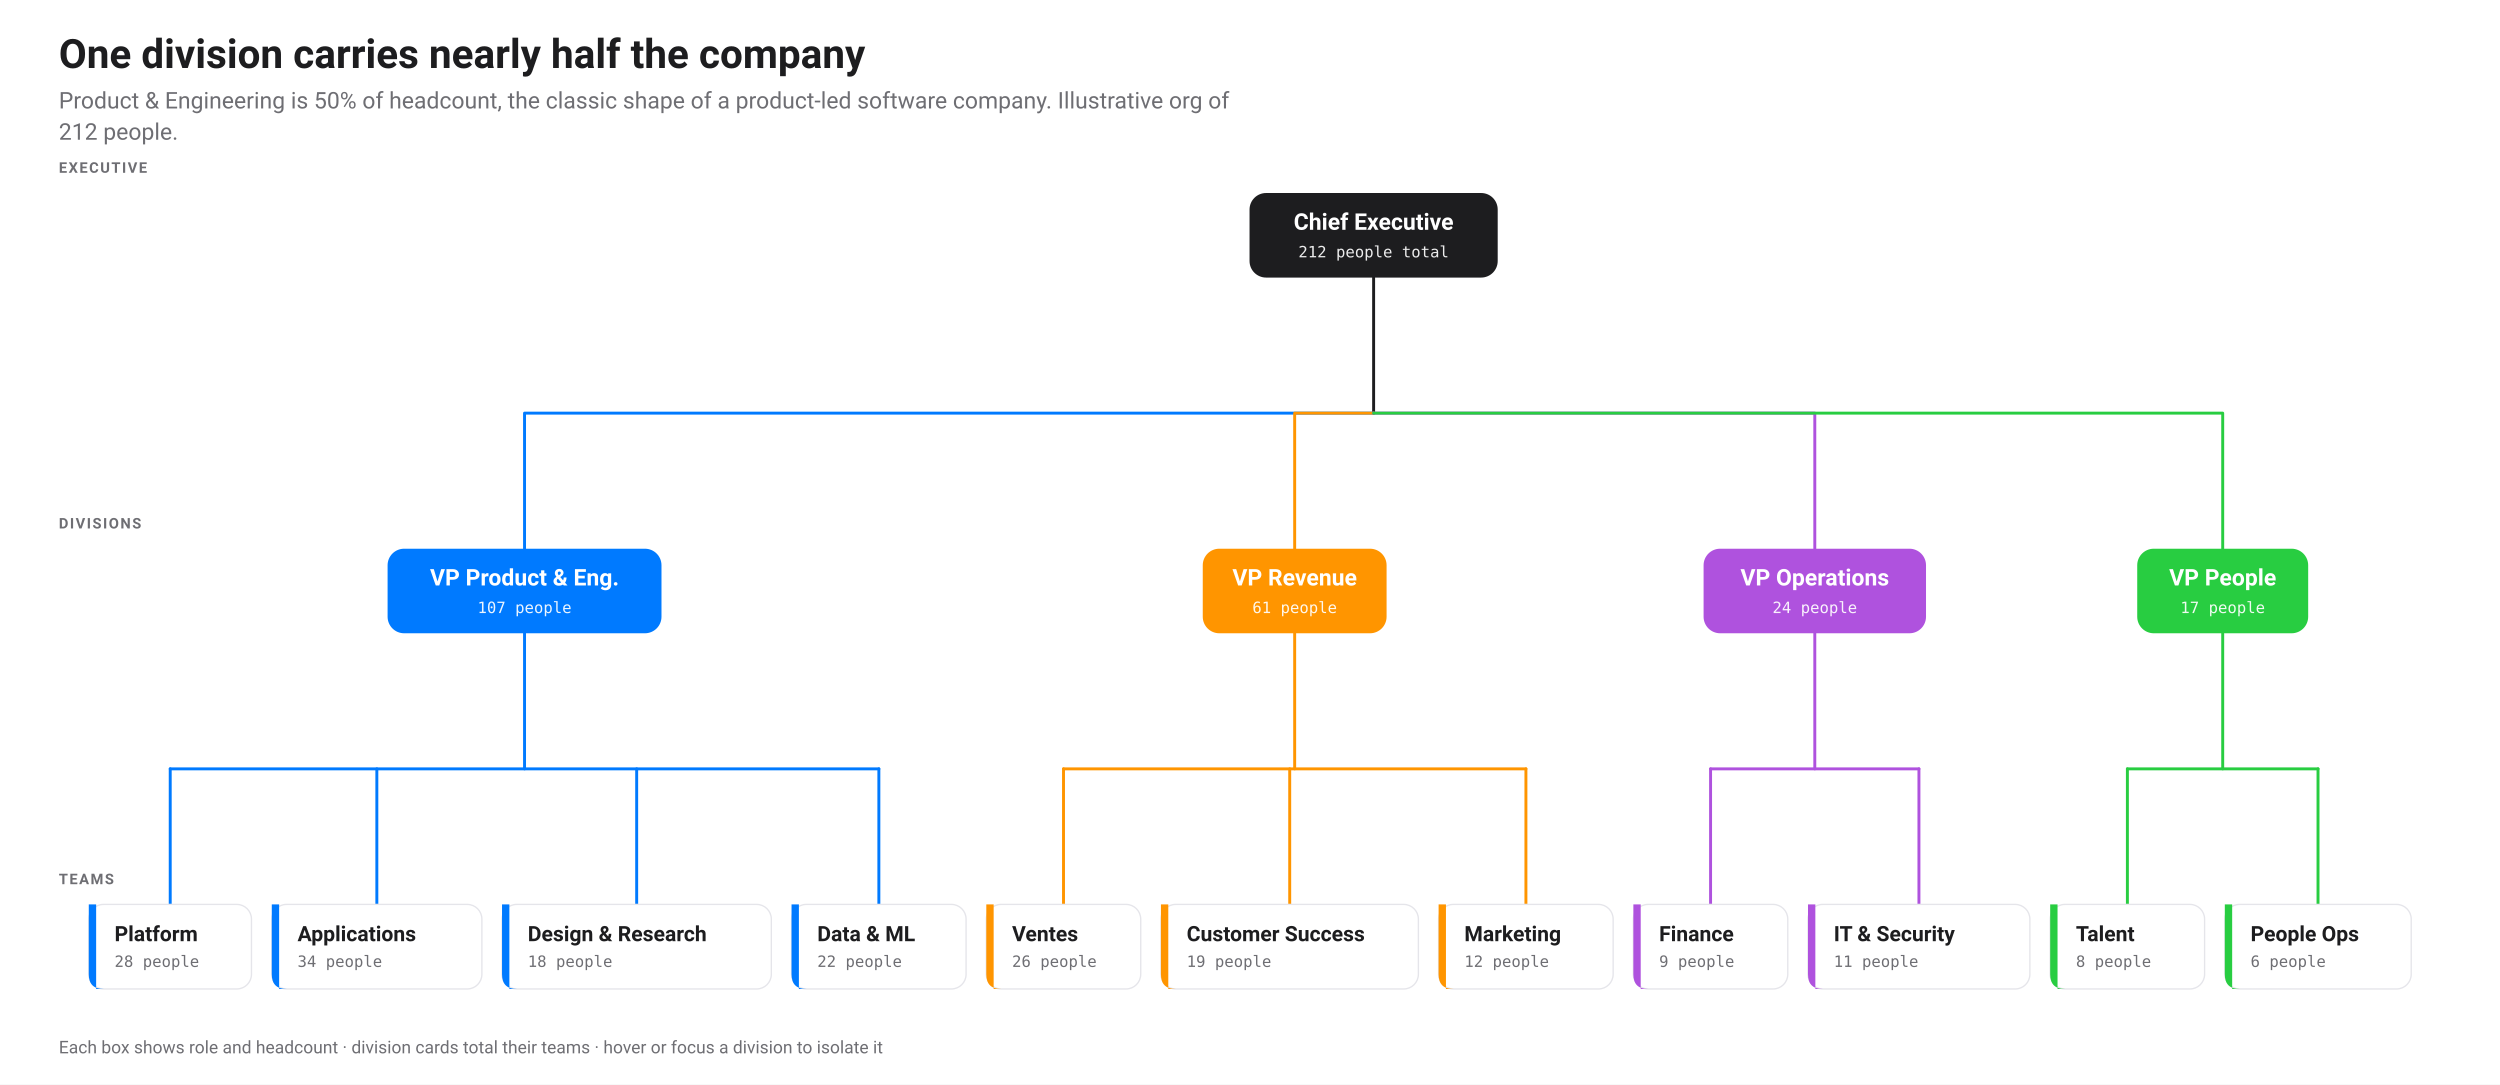
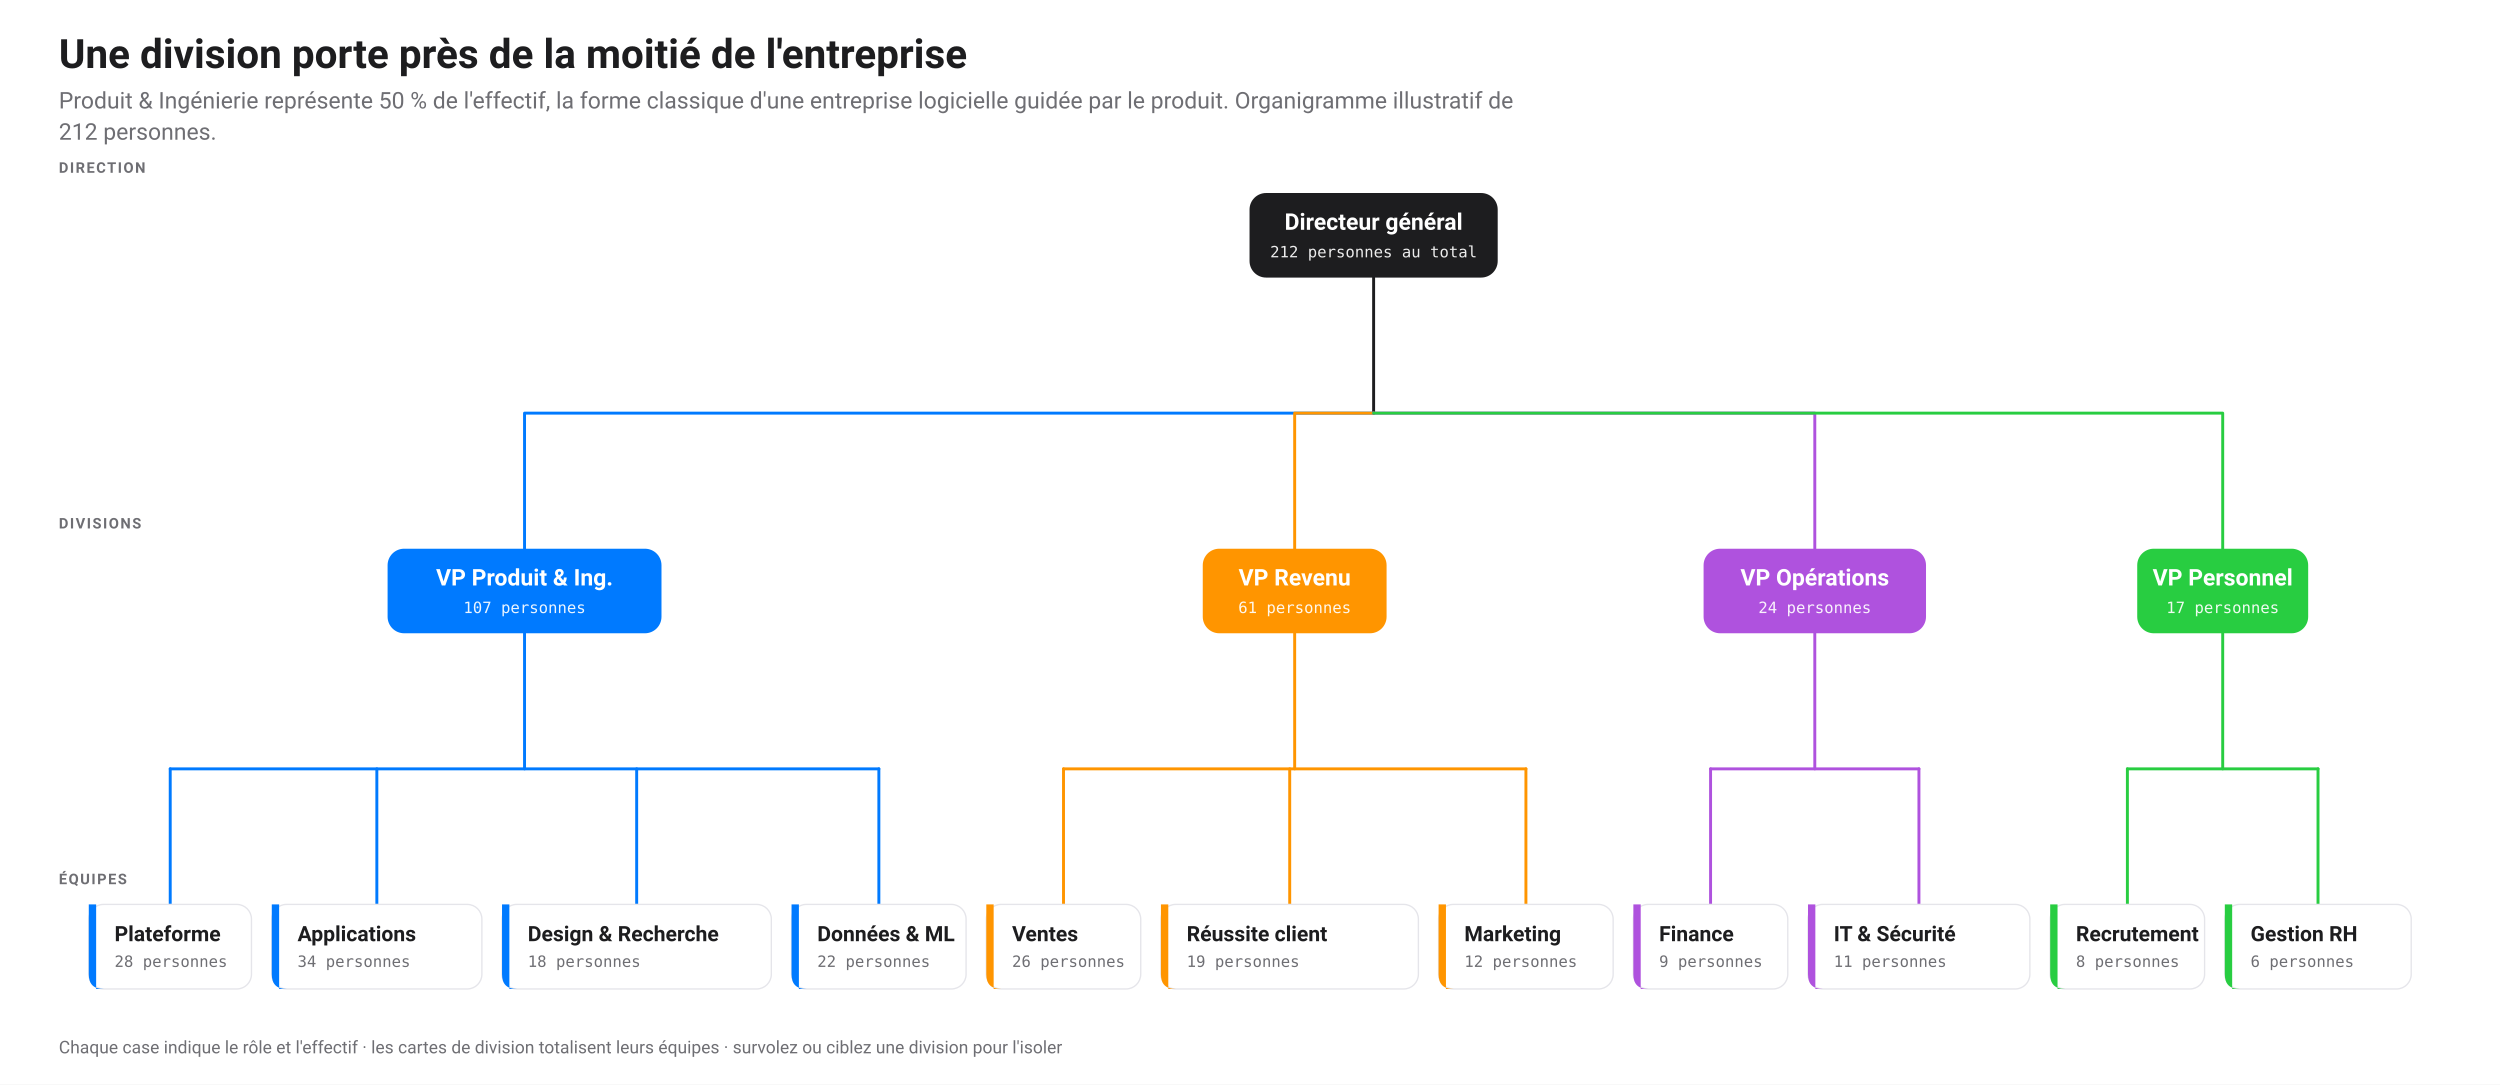
<svg xmlns="http://www.w3.org/2000/svg" width="2720" height="1180" viewBox="0 0 2720 1180" font-family="Roboto, system-ui, sans-serif" role="img" aria-labelledby="org-title org-desc">
  <style>.box,.wire{transition:opacity .16s ease}#org:hover .division .box,#org:hover .division .wire{opacity:.22}#org .division:hover .box,#org .division:hover .wire,#org .division:focus-within .box,#org .division:focus-within .wire{opacity:1}.hit:focus{outline:none}</style>
  <rect width="2720" height="1180" fill="#FFFFFF" />
-   <text x="64" y="74" font-size="44" font-weight="700" fill="#1D1D1F">One division carries nearly half the company</text>
-   <text x="64" y="118" font-size="25" fill="#6E6E73">Product &amp; Engineering is 50% of headcount, the classic shape of a product-led software company. Illustrative org of</text>
-   <text x="64" y="152" font-size="25" fill="#6E6E73">212 people.</text>
-   <text x="64" y="188.0" font-size="16" font-weight="700" letter-spacing="1.6" fill="#6E6E73">EXECUTIVE</text>
+   <text x="64" y="74" font-size="44" font-weight="700" fill="#1D1D1F">Une division porte près de la moitié de l'entreprise</text>
+   <text x="64" y="118" font-size="25" fill="#6E6E73">Produit &amp; Ingénierie représente 50 % de l'effectif, la forme classique d'une entreprise logicielle guidée par le produit. Organigramme illustratif de</text>
+   <text x="64" y="152" font-size="25" fill="#6E6E73">212 personnes.</text>
+   <text x="64" y="188.0" font-size="16" font-weight="700" letter-spacing="1.6" fill="#6E6E73">DIRECTION</text>
  <text x="64" y="575.0" font-size="16" font-weight="700" letter-spacing="1.6" fill="#6E6E73">DIVISIONS</text>
-   <text x="64" y="962.0" font-size="16" font-weight="700" letter-spacing="1.6" fill="#6E6E73">TEAMS</text>
+   <text x="64" y="962.0" font-size="16" font-weight="700" letter-spacing="1.6" fill="#6E6E73">ÉQUIPES</text>
  <g id="org">
    <g id="base">
      <path class="wire" d="M1494.5,302.0 L1494.5,449.5" fill="none" stroke="#1D1D1F" stroke-width="3.2" stroke-linecap="round" />
      <path class="wire" d="M1494.5,449.5 L570.7,449.5 L570.7,597.0" fill="none" stroke="#007AFF" stroke-width="3.2" stroke-linecap="round" stroke-linejoin="round" />
      <path class="wire" d="M1494.5,449.5 L1408.6,449.5 L1408.6,597.0" fill="none" stroke="#FF9500" stroke-width="3.2" stroke-linecap="round" stroke-linejoin="round" />
      <path class="wire" d="M1494.5,449.5 L1974.5,449.5 L1974.5,597.0" fill="none" stroke="#AF52DE" stroke-width="3.2" stroke-linecap="round" stroke-linejoin="round" />
      <path class="wire" d="M1494.5,449.5 L2418.3,449.5 L2418.3,597.0" fill="none" stroke="#28CD41" stroke-width="3.2" stroke-linecap="round" stroke-linejoin="round" />
      <g class="box">
        <rect class="hit" tabindex="0" x="1359.5" y="210.0" width="270.0" height="92" rx="18" fill="#1D1D1F" />
-         <text x="1494.5" y="250.0" text-anchor="middle" font-size="25" font-weight="700" fill="#FFFFFF">Chief Executive</text>
-         <text x="1494.5" y="280.0" text-anchor="middle" font-family="Roboto Mono, ui-monospace, monospace" font-size="17" fill="#FFFFFF" fill-opacity="0.92">212 people total</text>
+         <text x="1494.5" y="250.0" text-anchor="middle" font-size="25" font-weight="700" fill="#FFFFFF">Directeur général</text>
+         <text x="1494.5" y="280.0" text-anchor="middle" font-family="Roboto Mono, ui-monospace, monospace" font-size="17" fill="#FFFFFF" fill-opacity="0.92">212 personnes au total</text>
      </g>
    </g>
    <g class="division" role="group" aria-label="Product &amp; Engineering division">
      <path class="wire" d="M570.7,689.0 L570.7,836.5" fill="none" stroke="#007AFF" stroke-width="3.2" stroke-linecap="round" />
      <path class="wire" d="M185.2,836.5 L956.2,836.5" fill="none" stroke="#007AFF" stroke-width="3.2" stroke-linecap="round" />
      <path class="wire" d="M185.2,836.5 L185.2,984.0" fill="none" stroke="#007AFF" stroke-width="3.2" stroke-linecap="round" />
      <path class="wire" d="M410.0,836.5 L410.0,984.0" fill="none" stroke="#007AFF" stroke-width="3.2" stroke-linecap="round" />
      <path class="wire" d="M692.7,836.5 L692.7,984.0" fill="none" stroke="#007AFF" stroke-width="3.2" stroke-linecap="round" />
      <path class="wire" d="M956.2,836.5 L956.2,984.0" fill="none" stroke="#007AFF" stroke-width="3.2" stroke-linecap="round" />
      <g class="box">
        <rect class="hit" tabindex="0" x="421.7" y="597.0" width="298.0" height="92" rx="18" fill="#007AFF" />
-         <text x="570.7" y="637.0" text-anchor="middle" font-size="25" font-weight="700" fill="#FFFFFF">VP Product &amp; Eng.</text>
-         <text x="570.7" y="667.0" text-anchor="middle" font-family="Roboto Mono, ui-monospace, monospace" font-size="17" fill="#FFFFFF" fill-opacity="0.92">107 people</text>
+         <text x="570.7" y="637.0" text-anchor="middle" font-size="25" font-weight="700" fill="#FFFFFF">VP Produit &amp; Ing.</text>
+         <text x="570.7" y="667.0" text-anchor="middle" font-family="Roboto Mono, ui-monospace, monospace" font-size="17" fill="#FFFFFF" fill-opacity="0.92">107 personnes</text>
      </g>
      <g class="box">
        <rect x="96.6" y="984.0" width="177.0" height="92" rx="16" fill="#FFFFFF" stroke="#E5E5EA" stroke-width="1.5" />
        <path d="M104.6,984.0 L96.6,984.0 Q96.6,984.0 96.6,1000.0 L96.6,1060.0 Q96.6,1076.0 112.6,1076.0 L104.6,1076.0 Z" fill="#007AFF" />
-         <text x="124.6" y="1024.0" font-size="23" font-weight="600" fill="#1D1D1F">Platform</text>
-         <text x="124.6" y="1052.0" font-family="Roboto Mono, ui-monospace, monospace" font-size="17" fill="#6E6E73">28 people</text>
+         <text x="124.6" y="1024.0" font-size="23" font-weight="600" fill="#1D1D1F">Plateforme</text>
+         <text x="124.6" y="1052.0" font-family="Roboto Mono, ui-monospace, monospace" font-size="17" fill="#6E6E73">28 personnes</text>
      </g>
      <g class="box">
        <rect x="295.7" y="984.0" width="228.6" height="92" rx="16" fill="#FFFFFF" stroke="#E5E5EA" stroke-width="1.5" />
        <path d="M303.7,984.0 L295.7,984.0 Q295.7,984.0 295.7,1000.0 L295.7,1060.0 Q295.7,1076.0 311.7,1076.0 L303.7,1076.0 Z" fill="#007AFF" />
        <text x="323.7" y="1024.0" font-size="23" font-weight="600" fill="#1D1D1F">Applications</text>
-         <text x="323.7" y="1052.0" font-family="Roboto Mono, ui-monospace, monospace" font-size="17" fill="#6E6E73">34 people</text>
+         <text x="323.7" y="1052.0" font-family="Roboto Mono, ui-monospace, monospace" font-size="17" fill="#6E6E73">34 personnes</text>
      </g>
      <g class="box">
        <rect x="546.2" y="984.0" width="293.0" height="92" rx="16" fill="#FFFFFF" stroke="#E5E5EA" stroke-width="1.5" />
        <path d="M554.2,984.0 L546.2,984.0 Q546.2,984.0 546.2,1000.0 L546.2,1060.0 Q546.2,1076.0 562.2,1076.0 L554.2,1076.0 Z" fill="#007AFF" />
-         <text x="574.2" y="1024.0" font-size="23" font-weight="600" fill="#1D1D1F">Design &amp; Research</text>
-         <text x="574.2" y="1052.0" font-family="Roboto Mono, ui-monospace, monospace" font-size="17" fill="#6E6E73">18 people</text>
+         <text x="574.2" y="1024.0" font-size="23" font-weight="600" fill="#1D1D1F">Design &amp; Recherche</text>
+         <text x="574.2" y="1052.0" font-family="Roboto Mono, ui-monospace, monospace" font-size="17" fill="#6E6E73">18 personnes</text>
      </g>
      <g class="box">
        <rect x="861.2" y="984.0" width="189.9" height="92" rx="16" fill="#FFFFFF" stroke="#E5E5EA" stroke-width="1.5" />
        <path d="M869.2,984.0 L861.2,984.0 Q861.2,984.0 861.2,1000.0 L861.2,1060.0 Q861.2,1076.0 877.2,1076.0 L869.2,1076.0 Z" fill="#007AFF" />
-         <text x="889.2" y="1024.0" font-size="23" font-weight="600" fill="#1D1D1F">Data &amp; ML</text>
-         <text x="889.2" y="1052.0" font-family="Roboto Mono, ui-monospace, monospace" font-size="17" fill="#6E6E73">22 people</text>
+         <text x="889.2" y="1024.0" font-size="23" font-weight="600" fill="#1D1D1F">Données &amp; ML</text>
+         <text x="889.2" y="1052.0" font-family="Roboto Mono, ui-monospace, monospace" font-size="17" fill="#6E6E73">22 personnes</text>
      </g>
    </g>
    <g class="division" role="group" aria-label="Revenue division">
      <path class="wire" d="M1408.6,689.0 L1408.6,836.5" fill="none" stroke="#FF9500" stroke-width="3.2" stroke-linecap="round" />
      <path class="wire" d="M1157.1,836.5 L1660.2,836.5" fill="none" stroke="#FF9500" stroke-width="3.2" stroke-linecap="round" />
      <path class="wire" d="M1157.1,836.5 L1157.1,984.0" fill="none" stroke="#FF9500" stroke-width="3.2" stroke-linecap="round" />
      <path class="wire" d="M1403.2,836.5 L1403.2,984.0" fill="none" stroke="#FF9500" stroke-width="3.2" stroke-linecap="round" />
      <path class="wire" d="M1660.2,836.5 L1660.2,984.0" fill="none" stroke="#FF9500" stroke-width="3.2" stroke-linecap="round" />
      <g class="box">
        <rect class="hit" tabindex="0" x="1308.6" y="597.0" width="200.0" height="92" rx="18" fill="#FF9500" />
-         <text x="1408.6" y="637.0" text-anchor="middle" font-size="25" font-weight="700" fill="#FFFFFF">VP Revenue</text>
-         <text x="1408.6" y="667.0" text-anchor="middle" font-family="Roboto Mono, ui-monospace, monospace" font-size="17" fill="#FFFFFF" fill-opacity="0.92">61 people</text>
+         <text x="1408.6" y="637.0" text-anchor="middle" font-size="25" font-weight="700" fill="#FFFFFF">VP Revenu</text>
+         <text x="1408.6" y="667.0" text-anchor="middle" font-family="Roboto Mono, ui-monospace, monospace" font-size="17" fill="#FFFFFF" fill-opacity="0.92">61 personnes</text>
      </g>
      <g class="box">
        <rect x="1073.1" y="984.0" width="168.0" height="92" rx="16" fill="#FFFFFF" stroke="#E5E5EA" stroke-width="1.5" />
        <path d="M1081.1,984.0 L1073.1,984.0 Q1073.1,984.0 1073.1,1000.0 L1073.1,1060.0 Q1073.1,1076.0 1089.1,1076.0 L1081.1,1076.0 Z" fill="#FF9500" />
        <text x="1101.1" y="1024.0" font-size="23" font-weight="600" fill="#1D1D1F">Ventes</text>
-         <text x="1101.1" y="1052.0" font-family="Roboto Mono, ui-monospace, monospace" font-size="17" fill="#6E6E73">26 people</text>
+         <text x="1101.1" y="1052.0" font-family="Roboto Mono, ui-monospace, monospace" font-size="17" fill="#6E6E73">26 personnes</text>
      </g>
      <g class="box">
        <rect x="1263.1" y="984.0" width="280.1" height="92" rx="16" fill="#FFFFFF" stroke="#E5E5EA" stroke-width="1.5" />
        <path d="M1271.1,984.0 L1263.1,984.0 Q1263.1,984.0 1263.1,1000.0 L1263.1,1060.0 Q1263.1,1076.0 1279.1,1076.0 L1271.1,1076.0 Z" fill="#FF9500" />
-         <text x="1291.1" y="1024.0" font-size="23" font-weight="600" fill="#1D1D1F">Customer Success</text>
-         <text x="1291.1" y="1052.0" font-family="Roboto Mono, ui-monospace, monospace" font-size="17" fill="#6E6E73">19 people</text>
+         <text x="1291.1" y="1024.0" font-size="23" font-weight="600" fill="#1D1D1F">Réussite client</text>
+         <text x="1291.1" y="1052.0" font-family="Roboto Mono, ui-monospace, monospace" font-size="17" fill="#6E6E73">19 personnes</text>
      </g>
      <g class="box">
        <rect x="1565.2" y="984.0" width="189.9" height="92" rx="16" fill="#FFFFFF" stroke="#E5E5EA" stroke-width="1.5" />
        <path d="M1573.2,984.0 L1565.2,984.0 Q1565.2,984.0 1565.2,1000.0 L1565.2,1060.0 Q1565.2,1076.0 1581.2,1076.0 L1573.2,1076.0 Z" fill="#FF9500" />
        <text x="1593.2" y="1024.0" font-size="23" font-weight="600" fill="#1D1D1F">Marketing</text>
-         <text x="1593.2" y="1052.0" font-family="Roboto Mono, ui-monospace, monospace" font-size="17" fill="#6E6E73">12 people</text>
+         <text x="1593.2" y="1052.0" font-family="Roboto Mono, ui-monospace, monospace" font-size="17" fill="#6E6E73">12 personnes</text>
      </g>
    </g>
    <g class="division" role="group" aria-label="Operations division">
      <path class="wire" d="M1974.5,689.0 L1974.5,836.5" fill="none" stroke="#AF52DE" stroke-width="3.2" stroke-linecap="round" />
      <path class="wire" d="M1861.1,836.5 L2087.8,836.5" fill="none" stroke="#AF52DE" stroke-width="3.2" stroke-linecap="round" />
      <path class="wire" d="M1861.1,836.5 L1861.1,984.0" fill="none" stroke="#AF52DE" stroke-width="3.2" stroke-linecap="round" />
      <path class="wire" d="M2087.8,836.5 L2087.8,984.0" fill="none" stroke="#AF52DE" stroke-width="3.2" stroke-linecap="round" />
      <g class="box">
        <rect class="hit" tabindex="0" x="1853.5" y="597.0" width="242.0" height="92" rx="18" fill="#AF52DE" />
-         <text x="1974.5" y="637.0" text-anchor="middle" font-size="25" font-weight="700" fill="#FFFFFF">VP Operations</text>
-         <text x="1974.5" y="667.0" text-anchor="middle" font-family="Roboto Mono, ui-monospace, monospace" font-size="17" fill="#FFFFFF" fill-opacity="0.92">24 people</text>
+         <text x="1974.5" y="637.0" text-anchor="middle" font-size="25" font-weight="700" fill="#FFFFFF">VP Opérations</text>
+         <text x="1974.5" y="667.0" text-anchor="middle" font-family="Roboto Mono, ui-monospace, monospace" font-size="17" fill="#FFFFFF" fill-opacity="0.92">24 personnes</text>
      </g>
      <g class="box">
        <rect x="1777.1" y="984.0" width="168.0" height="92" rx="16" fill="#FFFFFF" stroke="#E5E5EA" stroke-width="1.5" />
        <path d="M1785.1,984.0 L1777.1,984.0 Q1777.1,984.0 1777.1,1000.0 L1777.1,1060.0 Q1777.1,1076.0 1793.1,1076.0 L1785.1,1076.0 Z" fill="#AF52DE" />
        <text x="1805.1" y="1024.0" font-size="23" font-weight="600" fill="#1D1D1F">Finance</text>
-         <text x="1805.1" y="1052.0" font-family="Roboto Mono, ui-monospace, monospace" font-size="17" fill="#6E6E73">9 people</text>
+         <text x="1805.1" y="1052.0" font-family="Roboto Mono, ui-monospace, monospace" font-size="17" fill="#6E6E73">9 personnes</text>
      </g>
      <g class="box">
        <rect x="1967.1" y="984.0" width="241.4" height="92" rx="16" fill="#FFFFFF" stroke="#E5E5EA" stroke-width="1.5" />
        <path d="M1975.1,984.0 L1967.1,984.0 Q1967.1,984.0 1967.1,1000.0 L1967.1,1060.0 Q1967.1,1076.0 1983.1,1076.0 L1975.1,1076.0 Z" fill="#AF52DE" />
-         <text x="1995.1" y="1024.0" font-size="23" font-weight="600" fill="#1D1D1F">IT &amp; Security</text>
-         <text x="1995.1" y="1052.0" font-family="Roboto Mono, ui-monospace, monospace" font-size="17" fill="#6E6E73">11 people</text>
+         <text x="1995.1" y="1024.0" font-size="23" font-weight="600" fill="#1D1D1F">IT &amp; Sécurité</text>
+         <text x="1995.1" y="1052.0" font-family="Roboto Mono, ui-monospace, monospace" font-size="17" fill="#6E6E73">11 personnes</text>
      </g>
    </g>
    <g class="division" role="group" aria-label="People division">
      <path class="wire" d="M2418.3,689.0 L2418.3,836.5" fill="none" stroke="#28CD41" stroke-width="3.2" stroke-linecap="round" />
      <path class="wire" d="M2314.6,836.5 L2522.0,836.5" fill="none" stroke="#28CD41" stroke-width="3.2" stroke-linecap="round" />
      <path class="wire" d="M2314.6,836.5 L2314.6,984.0" fill="none" stroke="#28CD41" stroke-width="3.2" stroke-linecap="round" />
      <path class="wire" d="M2522.0,836.5 L2522.0,984.0" fill="none" stroke="#28CD41" stroke-width="3.2" stroke-linecap="round" />
      <g class="box">
        <rect class="hit" tabindex="0" x="2325.3" y="597.0" width="186.0" height="92" rx="18" fill="#28CD41" />
-         <text x="2418.3" y="637.0" text-anchor="middle" font-size="25" font-weight="700" fill="#FFFFFF">VP People</text>
-         <text x="2418.3" y="667.0" text-anchor="middle" font-family="Roboto Mono, ui-monospace, monospace" font-size="17" fill="#FFFFFF" fill-opacity="0.92">17 people</text>
+         <text x="2418.3" y="637.0" text-anchor="middle" font-size="25" font-weight="700" fill="#FFFFFF">VP Personnel</text>
+         <text x="2418.3" y="667.0" text-anchor="middle" font-family="Roboto Mono, ui-monospace, monospace" font-size="17" fill="#FFFFFF" fill-opacity="0.92">17 personnes</text>
      </g>
      <g class="box">
        <rect x="2230.6" y="984.0" width="168.0" height="92" rx="16" fill="#FFFFFF" stroke="#E5E5EA" stroke-width="1.5" />
        <path d="M2238.6,984.0 L2230.6,984.0 Q2230.6,984.0 2230.6,1000.0 L2230.6,1060.0 Q2230.6,1076.0 2246.6,1076.0 L2238.6,1076.0 Z" fill="#28CD41" />
-         <text x="2258.6" y="1024.0" font-size="23" font-weight="600" fill="#1D1D1F">Talent</text>
-         <text x="2258.6" y="1052.0" font-family="Roboto Mono, ui-monospace, monospace" font-size="17" fill="#6E6E73">8 people</text>
+         <text x="2258.6" y="1024.0" font-size="23" font-weight="600" fill="#1D1D1F">Recrutement</text>
+         <text x="2258.6" y="1052.0" font-family="Roboto Mono, ui-monospace, monospace" font-size="17" fill="#6E6E73">8 personnes</text>
      </g>
      <g class="box">
        <rect x="2420.6" y="984.0" width="202.8" height="92" rx="16" fill="#FFFFFF" stroke="#E5E5EA" stroke-width="1.5" />
        <path d="M2428.6,984.0 L2420.6,984.0 Q2420.6,984.0 2420.6,1000.0 L2420.6,1060.0 Q2420.6,1076.0 2436.6,1076.0 L2428.6,1076.0 Z" fill="#28CD41" />
-         <text x="2448.6" y="1024.0" font-size="23" font-weight="600" fill="#1D1D1F">People Ops</text>
-         <text x="2448.6" y="1052.0" font-family="Roboto Mono, ui-monospace, monospace" font-size="17" fill="#6E6E73">6 people</text>
+         <text x="2448.6" y="1024.0" font-size="23" font-weight="600" fill="#1D1D1F">Gestion RH</text>
+         <text x="2448.6" y="1052.0" font-family="Roboto Mono, ui-monospace, monospace" font-size="17" fill="#6E6E73">6 personnes</text>
      </g>
    </g>
  </g>
-   <text x="64" y="1146" font-size="19" fill="#6E6E73">Each box shows role and headcount · division cards total their teams · hover or focus a division to isolate it</text>
+   <text x="64" y="1146" font-size="19" fill="#6E6E73">Chaque case indique le rôle et l'effectif · les cartes de division totalisent leurs équipes · survolez ou ciblez une division pour l'isoler</text>
  <g data-fs-internal="" role="button" tabindex="0" aria-label="Toggle fullscreen" transform="translate(2672,14)" style="display:none;cursor:pointer">
    <rect x="0" y="0" width="34" height="34" rx="8" fill="#F2F3F5" />
    <path d="M6 13 V6 h7 M28 13 V6 h-7 M6 21 v7 h7 M28 21 v7 h-7" fill="none" stroke="#1D1D1F" stroke-width="2" stroke-linecap="round" />
  </g>
</svg>
